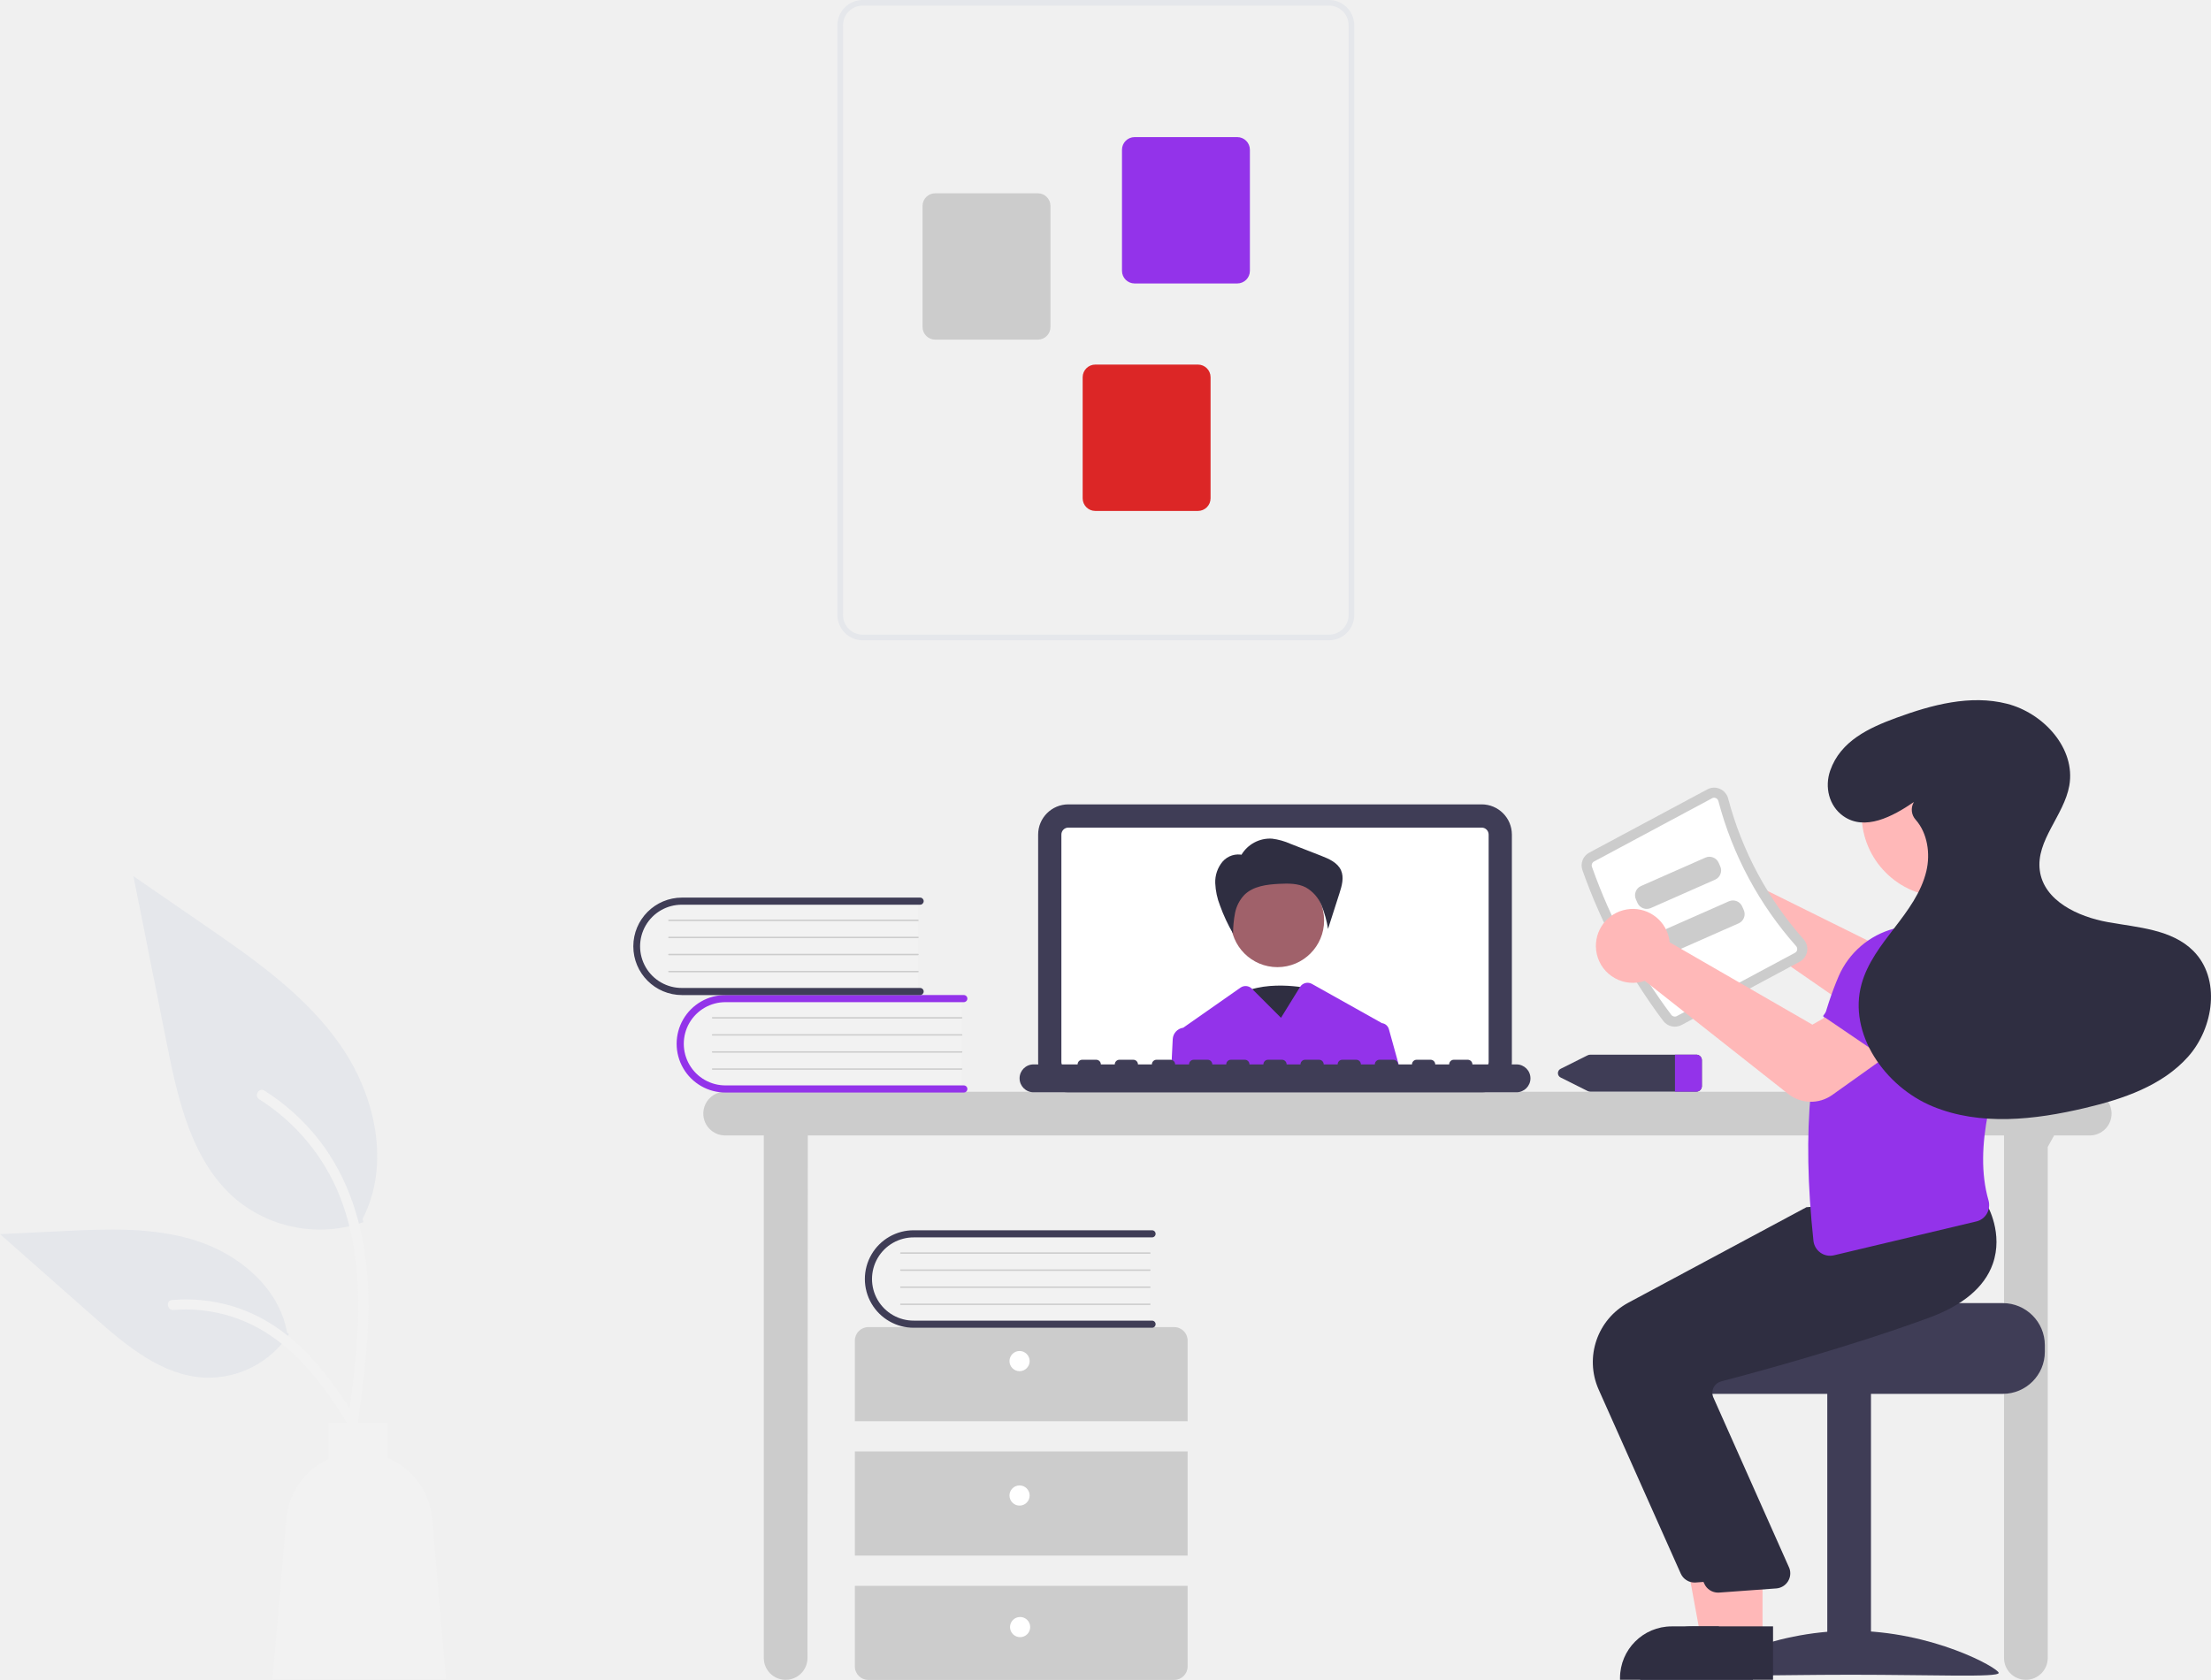
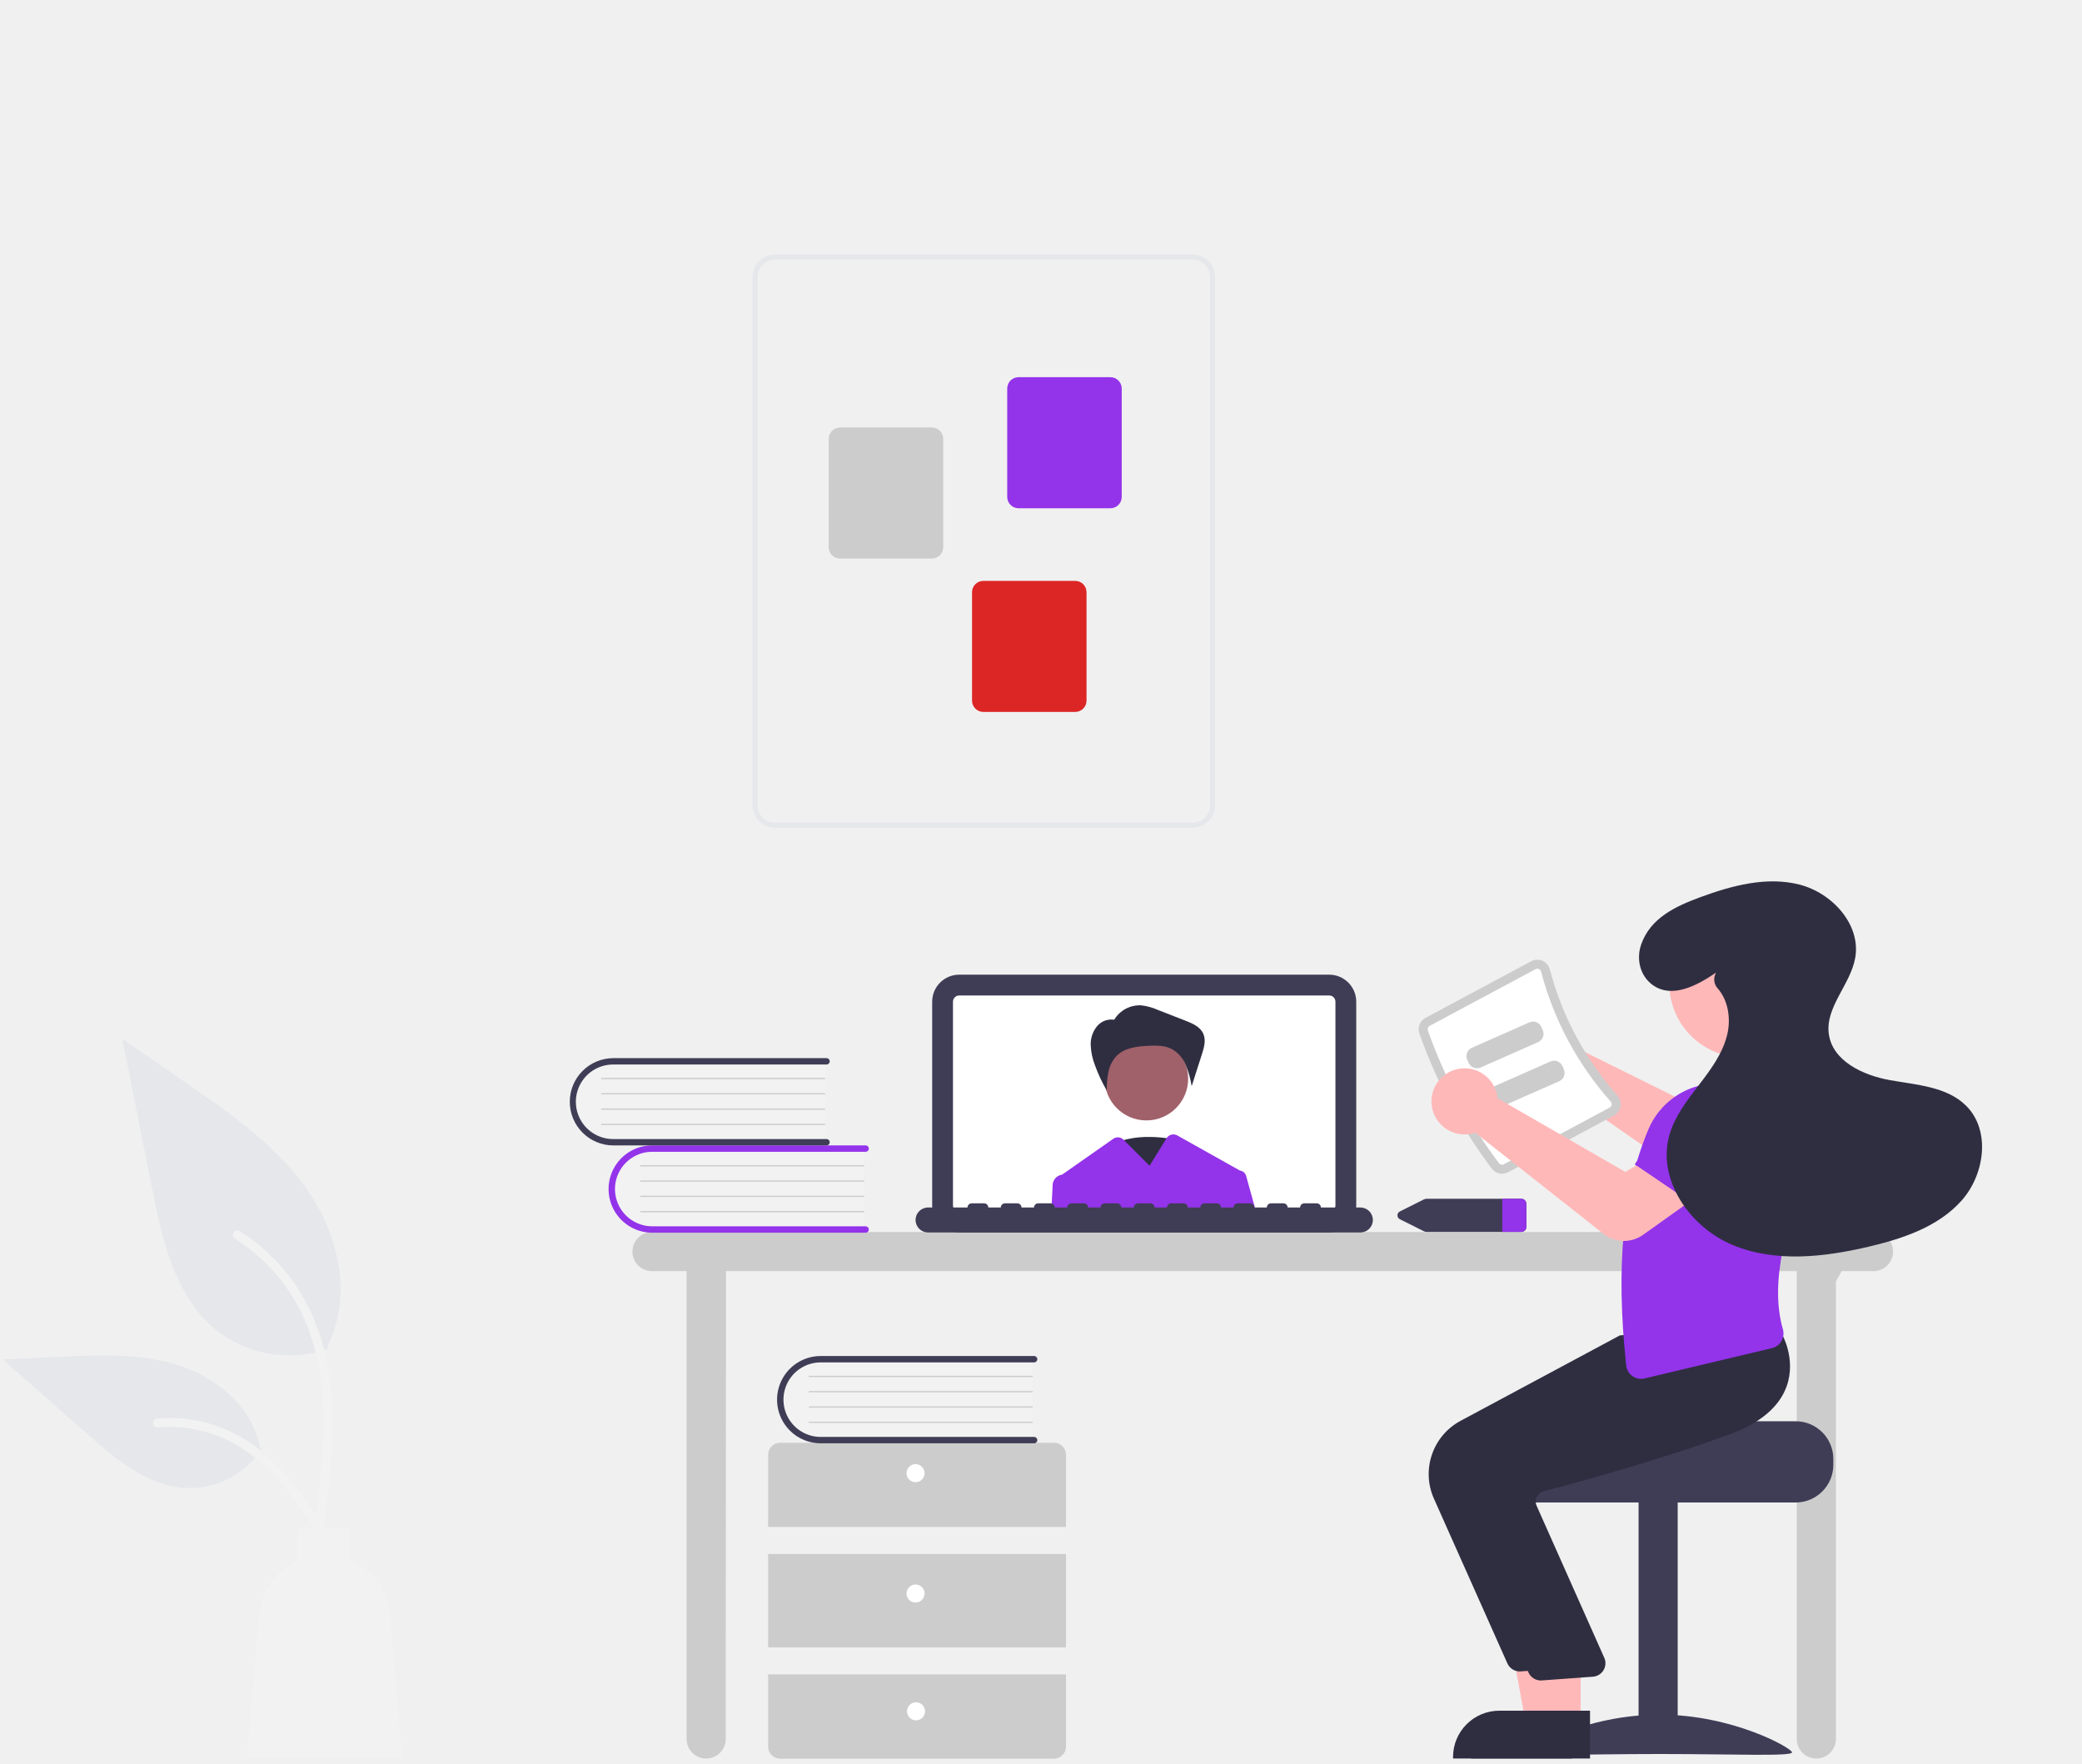
- <svg xmlns="http://www.w3.org/2000/svg" width="808.021" height="614.073" viewBox="0 0 808.021 614.073">
-   <g transform="translate(-1.177 0)">
+ <svg xmlns="http://www.w3.org/2000/svg" width="850" height="720" viewBox="0 0 850 720">
+   <g transform="translate(0 103.866)">
+     <rect width="850" height="720" transform="translate(0 -103.866)" fill="none" />
    <path d="M970.888,521.7h-498.7a7.984,7.984,0,0,0,0,15.968h14.126v191a7.984,7.984,0,1,0,15.968,0l.121-191H939.566v191a7.984,7.984,0,0,0,15.968,0V541.881l2.323-4.21h13.031a7.984,7.984,0,0,0,0-15.968Z" transform="translate(-206.005 -122.623)" fill="#ccc" />
    <path d="M725.924,544.666H574.863a11.045,11.045,0,0,1-11.033-11.033V450.465a11.045,11.045,0,0,1,11.033-11.033H725.924a11.045,11.045,0,0,1,11.033,11.033v83.169a11.045,11.045,0,0,1-11.033,11.033Z" transform="translate(-183.258 -145.408)" fill="#3f3d56" />
    <path d="M724.345,446.345H573.286a2.548,2.548,0,0,0-2.542,2.543v83.17a2.548,2.548,0,0,0,2.542,2.543h151.06a2.548,2.548,0,0,0,2.542-2.543v-83.17A2.548,2.548,0,0,0,724.345,446.345Z" transform="translate(-181.68 -143.829)" fill="#fff" />
    <path d="M650.472,494.494s-18.084-4.167-28.03,3.472,12.659,25,12.659,25Z" transform="translate(-170.453 -133.095)" fill="#2f2e41" />
    <circle cx="17.058" cy="17.058" r="17.058" transform="translate(450.963 319.41)" fill="#a0616a" />
    <path d="M626.06,455.6a12.158,12.158,0,0,1,11.21-5.964,23.828,23.828,0,0,1,6.775,1.9l11.151,4.35c2.885,1.126,6.046,2.5,7.3,5.337,1.162,2.629.3,5.666-.583,8.4l-4.172,13.012a39.6,39.6,0,0,0-2.364-8.6,13.308,13.308,0,0,0-5.779-6.589c-2.9-1.486-6.31-1.455-9.562-1.3-4.605.222-9.612.807-12.884,4.056a13.383,13.383,0,0,0-3.4,6.632,39.914,39.914,0,0,0-.712,7.507,62.245,62.245,0,0,1-4.753-10.189,25.208,25.208,0,0,1-1.766-8.248,11.6,11.6,0,0,1,2.659-7.845,7.61,7.61,0,0,1,7.653-2.409Z" transform="translate(-171.229 -143.082)" fill="#2f2e41" />
    <path d="M682.967,509.477a3.036,3.036,0,0,0-2.542-2.2,1.051,1.051,0,0,0-.123-.074l-25.465-14.271a3.239,3.239,0,0,0-4.334,1.116l-6.965,11.276-10.49-10.49-.167-.167a3.239,3.239,0,0,0-4.148-.363l-20.928,14.655c-.037,0-.074.012-.11.012a4.462,4.462,0,0,0-3.722,4.164l-.54,10.92h83.575Z" transform="translate(-174.216 -133.287)" fill="#9333ea" />
    <path d="M739.916,517.129H723.792a1.7,1.7,0,0,0-1.7-1.7H717a1.7,1.7,0,0,0-1.7,1.7h-5.092a1.7,1.7,0,0,0-1.7-1.7h-5.092a1.7,1.7,0,0,0-1.7,1.7h-5.092a1.7,1.7,0,0,0-1.7-1.7h-5.092a1.7,1.7,0,0,0-1.7,1.7h-5.092a1.7,1.7,0,0,0-1.7-1.7h-5.092a1.7,1.7,0,0,0-1.7,1.7h-5.092a1.7,1.7,0,0,0-1.7-1.7h-5.092a1.7,1.7,0,0,0-1.7,1.7H655.9a1.7,1.7,0,0,0-1.7-1.7H649.11a1.7,1.7,0,0,0-1.7,1.7H642.32a1.7,1.7,0,0,0-1.7-1.7h-5.092a1.7,1.7,0,0,0-1.7,1.7h-5.092a1.7,1.7,0,0,0-1.7-1.7h-5.092a1.7,1.7,0,0,0-1.7,1.7h-5.092a1.7,1.7,0,0,0-1.7-1.7h-5.092a1.7,1.7,0,0,0-1.7,1.7h-5.092a1.7,1.7,0,0,0-1.7-1.7H594.8a1.7,1.7,0,0,0-1.7,1.7h-5.092a1.7,1.7,0,0,0-1.7-1.7h-5.092a1.7,1.7,0,0,0-1.7,1.7H563.4a5.092,5.092,0,1,0,0,10.184H739.916a5.092,5.092,0,0,0,0-10.184Z" transform="translate(-184.52 -128.055)" fill="#3f3d56" />
    <path d="M560.078,492.742v33.81H475.37a16.915,16.915,0,1,1,0-33.81Z" transform="translate(-207.452 -128.238)" fill="#f2f2f2" />
    <path d="M562.5,526.435a1.3,1.3,0,0,1-1.3,1.3h-87a17.816,17.816,0,1,1,0-35.631h87a1.3,1.3,0,0,1,0,2.6h-87a15.215,15.215,0,1,0,0,30.429h87A1.3,1.3,0,0,1,562.5,526.435Z" transform="translate(-207.791 -128.381)" fill="#9333ea" />
    <path d="M558.048,499.189H467.02a.26.26,0,1,1,0-.52h91.028a.26.26,0,1,1,0,.52Z" transform="translate(-205.422 -126.883)" fill="#ccc" />
    <path d="M558.048,504.27H467.02a.26.26,0,1,1,0-.52h91.028a.26.26,0,1,1,0,.52Z" transform="translate(-205.422 -125.722)" fill="#ccc" />
    <path d="M558.048,509.352H467.02a.26.26,0,1,1,0-.52h91.028a.26.26,0,1,1,0,.52Z" transform="translate(-205.422 -124.562)" fill="#ccc" />
    <path d="M558.048,514.434H467.02a.26.26,0,1,1,0-.52h91.028a.26.26,0,1,1,0,.52Z" transform="translate(-205.422 -123.402)" fill="#ccc" />
    <path d="M547.078,463.742v33.81H462.37a16.915,16.915,0,1,1,0-33.81Z" transform="translate(-210.421 -134.86)" fill="#f2f2f2" />
    <path d="M549.5,497.435a1.3,1.3,0,0,1-1.3,1.3h-87a17.815,17.815,0,1,1,0-35.631h87a1.3,1.3,0,0,1,0,2.6h-87a15.215,15.215,0,1,0,0,30.429h87A1.3,1.3,0,0,1,549.5,497.435Z" transform="translate(-210.759 -135.003)" fill="#3f3d56" />
    <path d="M545.048,470.189H454.02a.26.26,0,1,1,0-.52h91.028a.26.26,0,1,1,0,.52Z" transform="translate(-208.39 -133.504)" fill="#ccc" />
    <path d="M545.048,475.27H454.02a.26.26,0,0,1,0-.52h91.028a.26.26,0,0,1,0,.52Z" transform="translate(-208.39 -132.344)" fill="#ccc" />
    <path d="M545.048,480.352H454.02a.26.26,0,1,1,0-.52h91.028a.26.26,0,1,1,0,.52Z" transform="translate(-208.39 -131.183)" fill="#ccc" />
    <path d="M545.048,485.434H454.02a.26.26,0,1,1,0-.52h91.028a.26.26,0,0,1,0,.52Z" transform="translate(-208.39 -130.023)" fill="#ccc" />
    <path d="M630.907,624.5v-29.48a4.913,4.913,0,0,0-4.913-4.913H514.216a4.913,4.913,0,0,0-4.913,4.913V624.5Z" transform="translate(-195.708 -105.006)" fill="#ccc" />
    <rect width="121.604" height="38.078" transform="translate(313.595 530.547)" fill="#ccc" />
    <path d="M509.3,667.1v29.48a4.913,4.913,0,0,0,4.913,4.913H625.994a4.913,4.913,0,0,0,4.913-4.913V667.1Z" transform="translate(-195.708 -87.425)" fill="#ccc" />
    <circle cx="3.685" cy="3.685" r="3.685" transform="translate(370.098 493.839)" fill="#fff" />
    <circle cx="3.685" cy="3.685" r="3.685" transform="translate(370.098 542.972)" fill="#fff" />
    <circle cx="3.685" cy="3.685" r="3.685" transform="translate(370.295 591.065)" fill="#fff" />
    <path d="M616.078,562.742v33.81H531.37a16.915,16.915,0,1,1,0-33.81Z" transform="translate(-194.666 -112.256)" fill="#f2f2f2" />
    <path d="M618.5,596.435a1.3,1.3,0,0,1-1.3,1.3h-87a17.816,17.816,0,1,1,0-35.631h87a1.3,1.3,0,0,1,0,2.6h-87a15.215,15.215,0,1,0,0,30.429h87A1.3,1.3,0,0,1,618.5,596.435Z" transform="translate(-195.005 -112.399)" fill="#3f3d56" />
    <path d="M614.048,569.189H523.02a.26.26,0,0,1,0-.52h91.028a.26.26,0,0,1,0,.52Z" transform="translate(-192.636 -110.9)" fill="#ccc" />
    <path d="M614.048,574.27H523.02a.26.26,0,0,1,0-.52h91.028a.26.26,0,0,1,0,.52Z" transform="translate(-192.636 -109.74)" fill="#ccc" />
    <path d="M614.048,579.352H523.02a.26.26,0,1,1,0-.52h91.028a.26.26,0,1,1,0,.52Z" transform="translate(-192.636 -108.579)" fill="#ccc" />
    <path d="M614.048,584.434H523.02a.26.26,0,0,1,0-.52h91.028a.26.26,0,0,1,0,.52Z" transform="translate(-192.636 -107.419)" fill="#ccc" />
    <path d="M504.11,424.871V209.3a9.249,9.249,0,0,1,9.239-9.239h170.4a9.249,9.249,0,0,1,9.239,9.239V424.871a9.249,9.249,0,0,1-9.239,9.239h-170.4A9.249,9.249,0,0,1,504.11,424.871Zm9.239-222.757a7.194,7.194,0,0,0-7.186,7.186V424.871a7.194,7.194,0,0,0,7.186,7.186h170.4a7.194,7.194,0,0,0,7.186-7.186V209.3a7.194,7.194,0,0,0-7.186-7.186Z" transform="translate(-196.894 -200.062)" fill="#e5e7eb" />
    <path d="M588.776,289.746V245.482a4.624,4.624,0,0,1,4.619-4.619H630.9a4.625,4.625,0,0,1,4.619,4.619v44.263a4.624,4.624,0,0,1-4.619,4.619H593.395A4.624,4.624,0,0,1,588.776,289.746Z" transform="translate(-177.563 -190.746)" fill="#9333ea" />
    <path d="M529.44,306.46V262.2a4.624,4.624,0,0,1,4.619-4.619h37.509a4.624,4.624,0,0,1,4.619,4.619V306.46a4.624,4.624,0,0,1-4.619,4.619H534.059a4.624,4.624,0,0,1-4.619-4.619Z" transform="translate(-191.111 -186.929)" fill="#ccc" />
    <path d="M577.076,357.439V313.175a4.625,4.625,0,0,1,4.62-4.619H619.2a4.625,4.625,0,0,1,4.62,4.619v44.263a4.624,4.624,0,0,1-4.619,4.619H581.695a4.624,4.624,0,0,1-4.619-4.619Z" transform="translate(-180.234 -175.29)" fill="#dc2626" />
    <path d="M768.945,513.105H730.351a2.386,2.386,0,0,0-1.056.246l-9.741,4.876a1.775,1.775,0,0,0,0,3.267l9.741,4.876a2.385,2.385,0,0,0,1.056.246h38.594a2.026,2.026,0,0,0,2.138-1.879v-9.753a2.025,2.025,0,0,0-2.138-1.879Z" transform="translate(-147.95 -127.587)" fill="#3f3d56" />
    <path d="M763.13,514.985v9.753a2.026,2.026,0,0,1-2.138,1.879H753.3V513.105h7.689a2.025,2.025,0,0,1,2.138,1.879Z" transform="translate(-139.997 -127.587)" fill="#9333ea" />
    <path d="M760.843,453.91a13.515,13.515,0,0,1,18.29,8.493,13.01,13.01,0,0,1,.393,1.763l53.97,26.763,12.49-8.277,15.54,17.891-19.071,15.489a13.694,13.694,0,0,1-16.338.63L771.36,478.795a12.909,12.909,0,0,1-1.247.455A13.515,13.515,0,0,1,752.9,468.734a13.148,13.148,0,0,1-.2-1.645A13.556,13.556,0,0,1,760.843,453.91Z" transform="translate(-140.139 -142.355)" fill="#ffb8b8" />
    <path d="M874.244,587.853H815.273c0,1.7-60.777,3.071-60.777,3.071a15.793,15.793,0,0,0-2.592,2.457,15.243,15.243,0,0,0-3.562,9.827v2.457A15.36,15.36,0,0,0,763.7,621.018H874.244A15.367,15.367,0,0,0,889.6,605.664v-2.457a15.375,15.375,0,0,0-15.354-15.354Z" transform="translate(-141.13 -111.52)" fill="#3f3d56" />
    <rect width="15.968" height="103.179" transform="translate(684.935 612.068) rotate(180)" fill="#3f3d56" />
    <path d="M761.617,700.764c0,1.725,24.2.667,54.046.667s54.046,1.058,54.046-.667-24.2-15.407-54.046-15.407S761.617,699.039,761.617,700.764Z" transform="translate(-138.099 -89.257)" fill="#3f3d56" />
    <path d="M523.484,495.253H508.426L501.261,456.2h22.225Z" transform="translate(114.45 104.16)" fill="#ffb8b8" />
    <path d="M785.506,703.566l-48.556,0v-.614a18.9,18.9,0,0,1,18.9-18.9h29.657Z" transform="translate(-143.731 -89.555)" fill="#2f2e41" />
    <path d="M760.989,694.161,730.968,626.84A24.672,24.672,0,0,1,741.8,595.168l65.118-34.918,29.715-2.527,27.41-2.491.2.335c.253.427,6.146,10.606,2.162,21.768-3.022,8.466-10.882,15.079-23.361,19.656-29.129,10.681-62.779,19.809-75.894,23.237a4.239,4.239,0,0,0-2.716,2.162,4.3,4.3,0,0,0-.241,3.438l27.891,62.662a5.527,5.527,0,0,1-4.679,7.406l-20.84,1.517q-.265.025-.528.025a5.523,5.523,0,0,1-5.044-3.276Z" transform="translate(-145.578 -118.968)" fill="#2f2e41" />
    <path d="M529.484,495.253H514.426L507.261,456.2h22.225Z" transform="translate(115.82 104.16)" fill="#ffb8b8" />
    <path d="M791.506,703.566l-48.556,0v-.614a18.9,18.9,0,0,1,18.9-18.9h29.657Z" transform="translate(-142.361 -89.555)" fill="#2f2e41" />
    <path d="M767.989,697.161,737.968,629.84A24.672,24.672,0,0,1,748.8,598.169l65.118-34.919,29.715-2.527,27.41-2.491.2.335c.253.427,6.146,10.606,2.162,21.768-3.022,8.466-10.882,15.079-23.361,19.656-29.129,10.681-62.779,19.809-75.894,23.237a4.239,4.239,0,0,0-2.716,2.162,4.3,4.3,0,0,0-.241,3.438l27.891,62.662a5.527,5.527,0,0,1-4.679,7.406l-20.84,1.517q-.265.025-.528.025a5.524,5.524,0,0,1-5.044-3.276Z" transform="translate(-143.98 -118.283)" fill="#2f2e41" />
    <path d="M755.384,519.764a205.748,205.748,0,0,1-29.572-55.191,5.285,5.285,0,0,1,2.5-6.362l43.17-23.131a5.217,5.217,0,0,1,4.576-.186,5.305,5.305,0,0,1,3.023,3.542,125.694,125.694,0,0,0,27.571,51.455,5.3,5.3,0,0,1,1.275,4.479,5.216,5.216,0,0,1-2.689,3.707l-43.17,23.131A5.285,5.285,0,0,1,755.384,519.764Z" transform="translate(-146.339 -146.544)" fill="#ccc" />
    <path d="M757.646,516.865a1.6,1.6,0,0,0,1.992.411l43.17-23.132a1.531,1.531,0,0,0,.8-1.1,1.62,1.62,0,0,0-.4-1.385,129.392,129.392,0,0,1-28.383-52.971,1.62,1.62,0,0,0-.931-1.1,1.531,1.531,0,0,0-1.364.056l-43.169,23.131a1.6,1.6,0,0,0-.761,1.888,202.067,202.067,0,0,0,29.043,54.2Z" transform="translate(-145.654 -145.86)" fill="#fff" />
    <path d="M874.563,504.17l-33.809,12.848L832.5,494.089a13.718,13.718,0,0,1,6.144-16.582h0a13.718,13.718,0,0,1,17.519,3.42Z" transform="translate(-122.101 -137.122)" fill="#9333ea" />
    <path d="M797.413,595.124a6.14,6.14,0,0,1-2.559-4.359c-4.33-40.424-1.314-72.058,9.22-96.712a30.7,30.7,0,0,1,20.349-17.417l27.33-1.38.142.068a31.943,31.943,0,0,1,17.466,33.887c-8.79,23.17-16.151,47.294-10.537,66.755a6.292,6.292,0,0,1-.594,4.893A6,6,0,0,1,854.4,583.7l-52.055,12.383a6.1,6.1,0,0,1-4.934-.955Z" transform="translate(-130.946 -137.228)" fill="#9333ea" />
    <circle cx="30.169" cy="30.169" r="30.169" transform="translate(681.517 267.482)" fill="#ffb8b8" />
    <path d="M770.683,463.394l-23.512,10.379a3.689,3.689,0,0,1-4.859-1.883l-.582-1.317a3.689,3.689,0,0,1,1.883-4.859l23.512-10.379a3.689,3.689,0,0,1,4.859,1.883l.582,1.317A3.689,3.689,0,0,1,770.683,463.394Z" transform="translate(-142.711 -141.848)" fill="#ccc" />
    <path d="M777.683,476.394l-23.512,10.379a3.689,3.689,0,0,1-4.859-1.883l-.582-1.317a3.689,3.689,0,0,1,1.883-4.859l23.512-10.379a3.689,3.689,0,0,1,4.859,1.883l.582,1.317a3.689,3.689,0,0,1-1.883,4.859Z" transform="translate(-141.113 -138.88)" fill="#ccc" />
    <path d="M800.072,538.189l-52.418-41.353a12.935,12.935,0,0,1-1.273.375,13.545,13.545,0,0,1-10.831-2.078,13.4,13.4,0,0,1-5.683-9.5,13.513,13.513,0,0,1,26.575-4.669,13,13,0,0,1,.281,1.784l52.181,30.1,12.986-7.476,14.385,18.833-20.162,14.37a13.44,13.44,0,0,1-16.041-.391Z" transform="translate(-145.369 -138.304)" fill="#ffb8b8" />
    <path d="M827.245,527.569l-29.908-20.338,14.056-19.907a13.718,13.718,0,0,1,17.109-4.471h0a13.718,13.718,0,0,1,7.24,16.315Z" transform="translate(-129.943 -135.799)" fill="#9333ea" />
    <path d="M830.243,445.646c-7.754,5.307-17.935,10.762-25.855,5.111-5.2-3.711-6.839-10.583-4.73-16.613,3.792-10.844,14.211-15.618,24.174-19.278,12.952-4.757,27.055-8.542,40.426-5.135s25.188,16.353,22.774,29.938c-1.941,10.925-12.246,20.015-10.783,31.015,1.472,11.07,13.922,16.9,24.912,18.875s23.29,2.614,31.188,10.509c10.076,10.071,7.56,28.071-1.921,38.7s-23.789,15.453-37.653,18.729c-18.369,4.341-38.237,6.623-55.682-.582s-31.022-26.6-25.968-44.784c2.135-7.682,7.164-14.174,12.023-20.494s9.781-12.929,11.635-20.684c1.545-6.462.4-13.964-3.884-18.812a5.45,5.45,0,0,1-.73-6.371Z" transform="translate(-129.618 -152.488)" fill="#2f2e41" />
    <path d="M378.693,581.567a47.982,47.982,0,0,1-46.334-8.162c-16.229-13.621-21.317-36.062-25.457-56.841L294.657,455.1l25.637,17.653c18.437,12.695,37.289,25.8,50.054,44.184s18.338,43.489,8.081,63.385" transform="translate(-244.717 -134.829)" fill="#e5e7eb" />
    <path d="M368.114,641.463c2.595-18.9,5.263-38.044,3.443-57.148-1.616-16.966-6.792-33.537-17.33-47.124a78.393,78.393,0,0,0-20.112-18.225c-2.011-1.269-3.862,1.918-1.86,3.182a74.524,74.524,0,0,1,29.478,35.568c6.418,16.324,7.448,34.118,6.342,51.459-.669,10.486-2.086,20.9-3.515,31.309a1.909,1.909,0,0,0,1.287,2.266,1.854,1.854,0,0,0,2.266-1.287Z" transform="translate(-236.329 -120.315)" fill="#f2f2f2" />
    <path d="M360.573,598.518A35.321,35.321,0,0,1,329.8,614.4c-15.579-.739-28.567-11.613-40.258-21.935l-34.581-30.533,22.887-1.1c16.459-.788,33.343-1.522,49.019,3.553s30.135,17.291,33,33.518" transform="translate(-253.781 -110.816)" fill="#e5e7eb" />
    <path d="M381.5,638.085c-12.489-22.1-26.976-46.659-52.861-54.509a58.984,58.984,0,0,0-22.234-2.3c-2.361.2-1.771,3.842.585,3.639a54.8,54.8,0,0,1,35.482,9.387c10,6.81,17.794,16.277,24.387,26.317,4.039,6.15,7.656,12.56,11.274,18.962,1.156,2.046,4.536.569,3.366-1.5Z" transform="translate(-242.379 -106.072)" fill="#f2f2f2" />
    <path d="M394.4,652.96a26.745,26.745,0,0,0-16.389-22.4V617.783H356.579v13.178a26.731,26.731,0,0,0-15.5,22l-5.039,58.571h63.391Z" transform="translate(-235.267 -97.686)" fill="#f2f2f2" />
  </g>
</svg>
